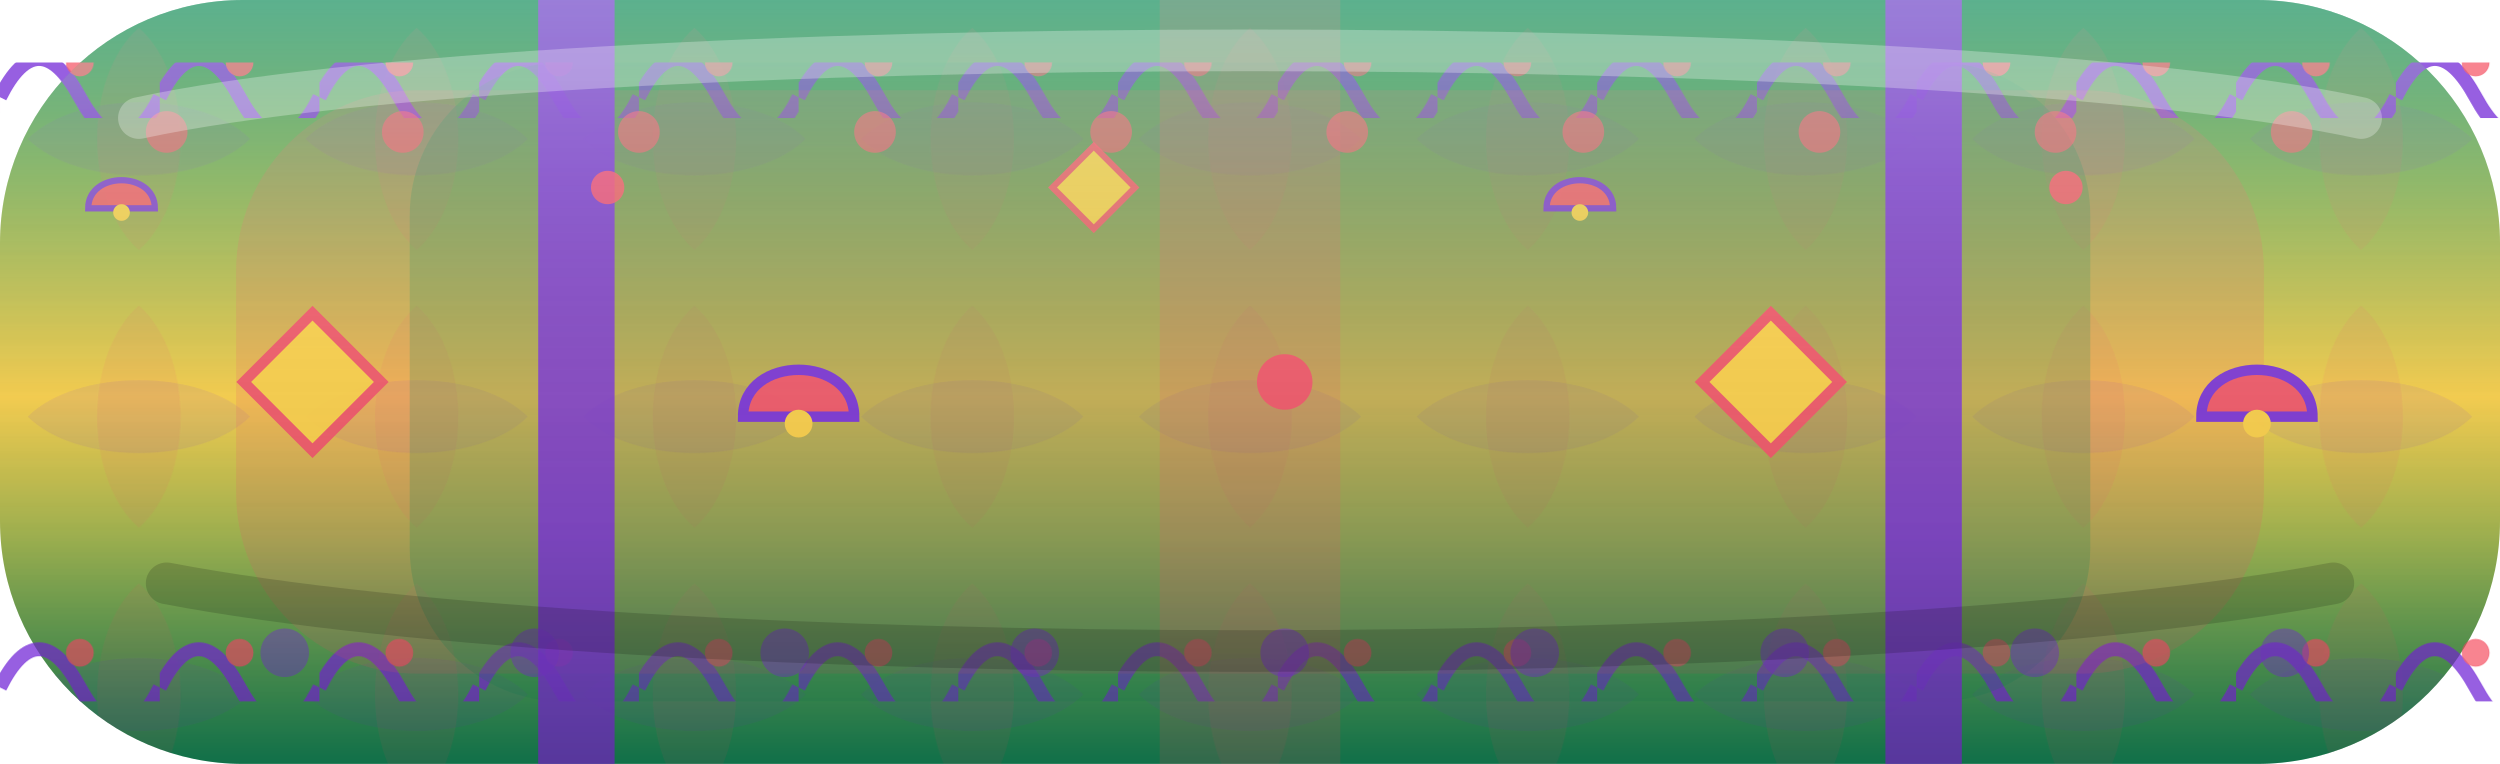
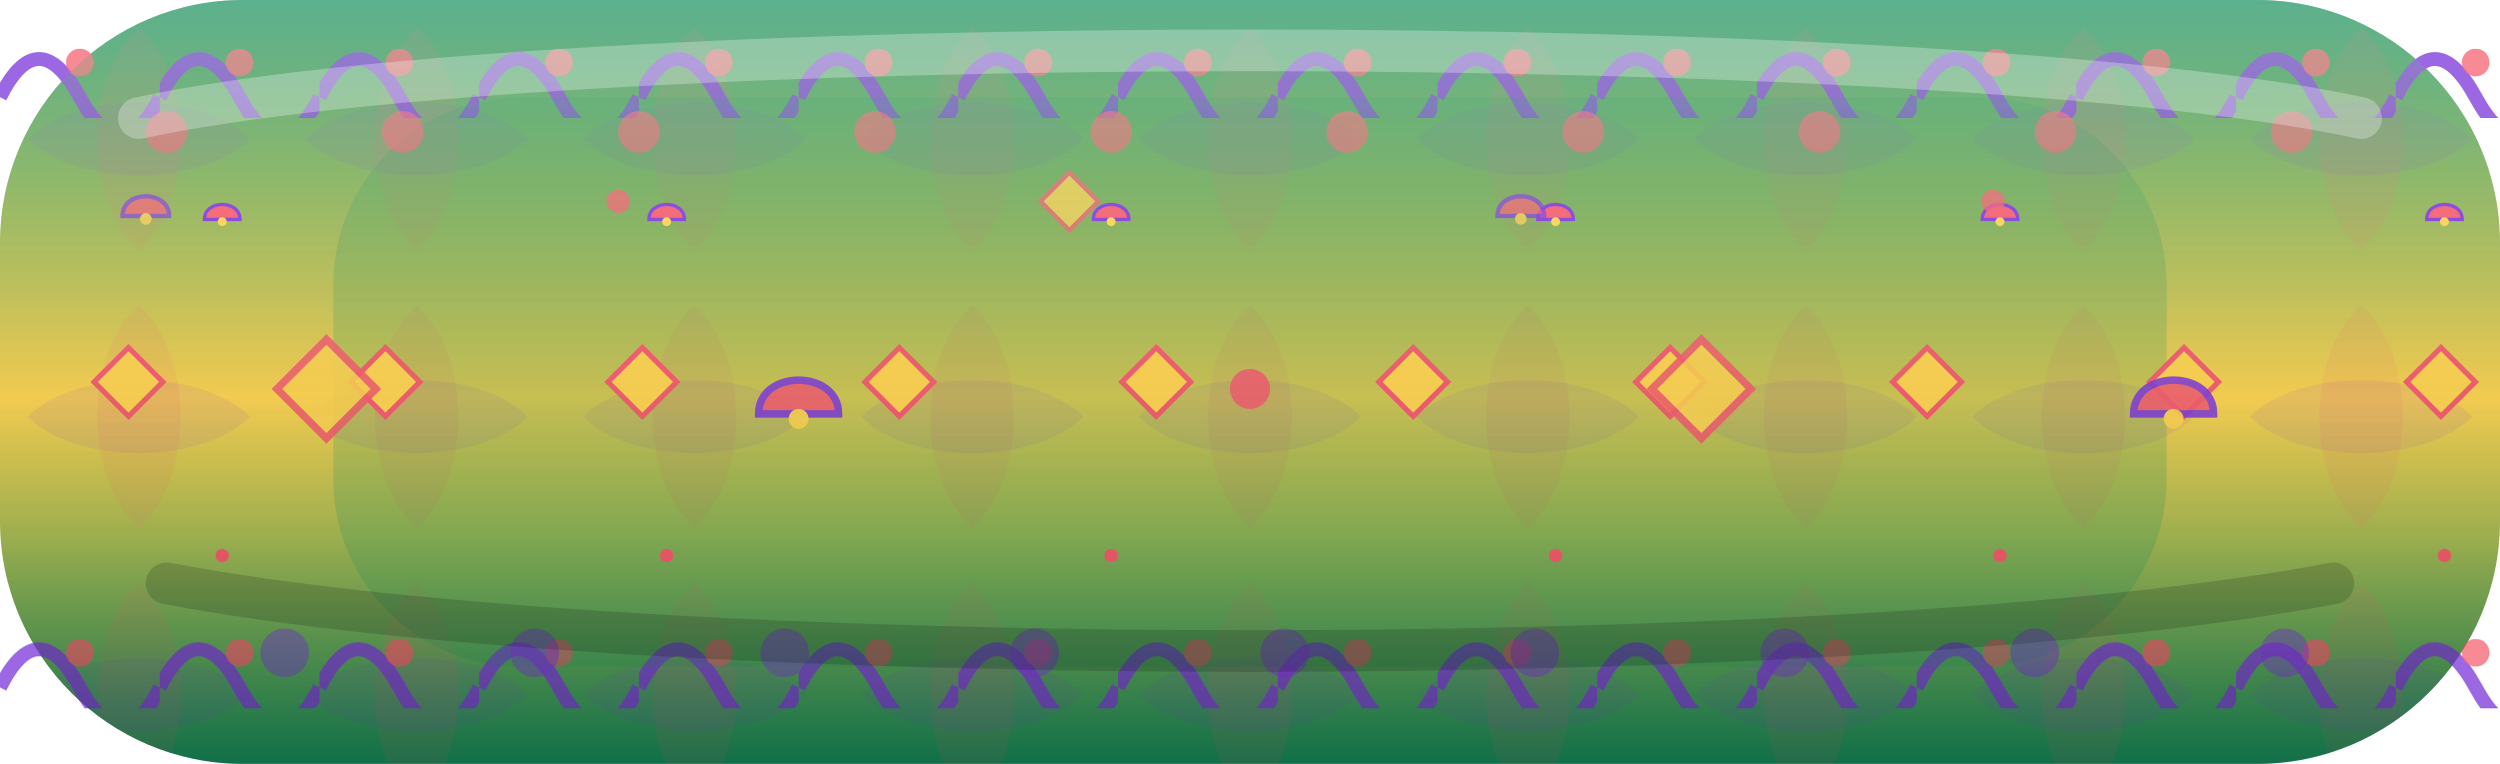
<svg xmlns="http://www.w3.org/2000/svg" width="720" height="220" viewBox="0 0 720 220">
  <defs>
    <linearGradient id="bg" x1="0" y1="0" x2="0" y2="1">
      <stop offset="0%" stop-color="#168f5d" />
      <stop offset="52%" stop-color="#ffd44e" />
      <stop offset="100%" stop-color="#168f5d" />
    </linearGradient>
    <linearGradient id="satin" x1="0" y1="0" x2="0" y2="1">
      <stop offset="0%" stop-color="rgba(255,255,255,0.30)" />
      <stop offset="24%" stop-color="rgba(255,255,255,0.12)" />
      <stop offset="70%" stop-color="rgba(0,0,0,0.06)" />
      <stop offset="100%" stop-color="rgba(0,0,0,0.22)" />
    </linearGradient>
    <pattern id="brocade-carnival3" width="80" height="80" patternUnits="userSpaceOnUse">
      <path d="M 40 8 C 56 22, 56 58, 40 72 C 24 58, 24 22, 40 8 Z" fill="#f55c6d" opacity="0.10" />
      <path d="M 8 40 C 22 26, 58 26, 72 40 C 58 54, 22 54, 8 40 Z" fill="#7f3adb" opacity="0.10" />
    </pattern>
    <pattern id="trim-carnival3" width="46" height="34" patternUnits="userSpaceOnUse">
      <path d="M 0 28 Q 11 6 23 28 T 46 28" stroke="#7f3adb" stroke-width="4" fill="none" opacity="0.85" />
      <circle cx="23" cy="18" r="4" fill="#f55c6d" opacity="0.8" />
    </pattern>
  </defs>
  <rect width="720" height="220" rx="70" fill="url(#bg)" />
  <rect x="0" y="0" width="720" height="220" rx="70" fill="url(#brocade-carnival3)" />
-   <rect x="0" y="18" width="720" height="24" fill="url(#trim-carnival3)" opacity="0.95" />
-   <rect x="0" y="178" width="720" height="24" fill="url(#trim-carnival3)" opacity="0.95" />
-   <rect x="68" y="26" width="584" height="168" rx="52" fill="#f55c6d" opacity="0.18" />
-   <rect x="118" y="18" width="484" height="184" rx="44" fill="#168f5d" opacity="0.22" />
-   <rect x="155" y="0" width="22" height="220" fill="#7f3adb" opacity="0.85" />
-   <rect x="543" y="0" width="22" height="220" fill="#7f3adb" opacity="0.85" />
-   <rect x="334" y="0" width="52" height="220" fill="#f55c6d" opacity="0.18" />
-   <g opacity="0.98">
-     <g transform="translate(90 110) rotate(45)">
-       <rect x="-14" y="-14" width="28" height="28" fill="#ffd44e" stroke="#f55c6d" stroke-width="3" />
+   <rect x="0" y="14" width="720" height="22" fill="url(#trim-carnival3)" opacity="0.90" />
+   <rect x="0" y="184" width="720" height="22" fill="url(#trim-carnival3)" opacity="0.90" />
+   <rect x="96" y="28" width="528" height="164" rx="54" fill="#168f5d" opacity="0.20" />
+   <g transform="translate(37 110) rotate(45)">
+     <rect x="-7" y="-7" width="14" height="14" fill="#ffd44e" stroke="#f55c6d" stroke-width="1.5" />
+   </g>
+   <g transform="translate(111 110) rotate(45)">
+     <rect x="-7" y="-7" width="14" height="14" fill="#ffd44e" stroke="#f55c6d" stroke-width="1.5" />
+   </g>
+   <g transform="translate(185 110) rotate(45)">
+     <rect x="-7" y="-7" width="14" height="14" fill="#ffd44e" stroke="#f55c6d" stroke-width="1.5" />
+   </g>
+   <g transform="translate(259 110) rotate(45)">
+     <rect x="-7" y="-7" width="14" height="14" fill="#ffd44e" stroke="#f55c6d" stroke-width="1.5" />
+   </g>
+   <g transform="translate(333 110) rotate(45)">
+     <rect x="-7" y="-7" width="14" height="14" fill="#ffd44e" stroke="#f55c6d" stroke-width="1.5" />
+   </g>
+   <g transform="translate(407 110) rotate(45)">
+     <rect x="-7" y="-7" width="14" height="14" fill="#ffd44e" stroke="#f55c6d" stroke-width="1.5" />
+   </g>
+   <g transform="translate(481 110) rotate(45)">
+     <rect x="-7" y="-7" width="14" height="14" fill="#ffd44e" stroke="#f55c6d" stroke-width="1.5" />
+   </g>
+   <g transform="translate(555 110) rotate(45)">
+     <rect x="-7" y="-7" width="14" height="14" fill="#ffd44e" stroke="#f55c6d" stroke-width="1.5" />
+   </g>
+   <g transform="translate(629 110) rotate(45)">
+     <rect x="-7" y="-7" width="14" height="14" fill="#ffd44e" stroke="#f55c6d" stroke-width="1.5" />
+   </g>
+   <g transform="translate(703 110) rotate(45)">
+     <rect x="-7" y="-7" width="14" height="14" fill="#ffd44e" stroke="#f55c6d" stroke-width="1.5" />
+   </g>
+   <g transform="translate(64 60)">
+     <path d="M -5.12 3.2 C -5.12 -2.56, 5.12 -2.56, 5.12 3.2 Z" fill="#f55c6d" stroke="#7f3adb" stroke-width="0.96" />
+     <circle cx="0" cy="3.84" r="1.28" fill="#ffd44e" />
+   </g>
+   <g transform="translate(192 60)">
+     <path d="M -5.12 3.2 C -5.12 -2.56, 5.12 -2.56, 5.12 3.2 Z" fill="#f55c6d" stroke="#7f3adb" stroke-width="0.96" />
+     <circle cx="0" cy="3.84" r="1.28" fill="#ffd44e" />
+   </g>
+   <g transform="translate(320 60)">
+     <path d="M -5.12 3.2 C -5.12 -2.56, 5.12 -2.56, 5.12 3.2 Z" fill="#f55c6d" stroke="#7f3adb" stroke-width="0.96" />
+     <circle cx="0" cy="3.84" r="1.28" fill="#ffd44e" />
+   </g>
+   <g transform="translate(448 60)">
+     <path d="M -5.12 3.2 C -5.12 -2.56, 5.12 -2.56, 5.12 3.2 Z" fill="#f55c6d" stroke="#7f3adb" stroke-width="0.96" />
+     <circle cx="0" cy="3.84" r="1.28" fill="#ffd44e" />
+   </g>
+   <g transform="translate(576 60)">
+     <path d="M -5.12 3.2 C -5.12 -2.56, 5.12 -2.56, 5.12 3.2 Z" fill="#f55c6d" stroke="#7f3adb" stroke-width="0.96" />
+     <circle cx="0" cy="3.84" r="1.28" fill="#ffd44e" />
+   </g>
+   <g transform="translate(704 60)">
+     <path d="M -5.12 3.2 C -5.12 -2.56, 5.12 -2.56, 5.12 3.2 Z" fill="#f55c6d" stroke="#7f3adb" stroke-width="0.96" />
+     <circle cx="0" cy="3.84" r="1.28" fill="#ffd44e" />
+   </g>
+   <circle cx="64" cy="160" r="1.92" fill="#f55c6d" />
+   <circle cx="192" cy="160" r="1.92" fill="#f55c6d" />
+   <circle cx="320" cy="160" r="1.92" fill="#f55c6d" />
+   <circle cx="448" cy="160" r="1.92" fill="#f55c6d" />
+   <circle cx="576" cy="160" r="1.92" fill="#f55c6d" />
+   <circle cx="704" cy="160" r="1.92" fill="#f55c6d" />
+   <g opacity="0.74">
+     <g transform="translate(42 58)">
+       <path d="M -6.72 4.2 C -6.72 -3.36, 6.72 -3.36, 6.72 4.2 Z" fill="#f55c6d" stroke="#7f3adb" stroke-width="1.26" />
+       <circle cx="0" cy="5.04" r="1.68" fill="#ffd44e" />
    </g>
-     <g transform="translate(230 110)">
-       <path d="M -16 10 C -16 -8, 16 -8, 16 10 Z" fill="#f55c6d" stroke="#7f3adb" stroke-width="3" />
-       <circle cx="0" cy="12" r="4" fill="#ffd44e" />
+     <circle cx="178" cy="58" r="3.36" fill="#f55c6d" />
+     <g transform="translate(308 58) rotate(45)">
+       <rect x="-5.88" y="-5.88" width="11.76" height="11.76" fill="#ffd44e" stroke="#f55c6d" stroke-width="1.26" />
    </g>
-     <circle cx="370" cy="110" r="8" fill="#f55c6d" />
-     <g transform="translate(510 110) rotate(45)">
-       <rect x="-14" y="-14" width="28" height="28" fill="#ffd44e" stroke="#f55c6d" stroke-width="3" />
+     <g transform="translate(438 58)">
+       <path d="M -6.72 4.2 C -6.72 -3.36, 6.72 -3.36, 6.72 4.2 Z" fill="#f55c6d" stroke="#7f3adb" stroke-width="1.26" />
+       <circle cx="0" cy="5.04" r="1.68" fill="#ffd44e" />
    </g>
-     <g transform="translate(650 110)">
-       <path d="M -16 10 C -16 -8, 16 -8, 16 10 Z" fill="#f55c6d" stroke="#7f3adb" stroke-width="3" />
-       <circle cx="0" cy="12" r="4" fill="#ffd44e" />
+     <circle cx="574" cy="58" r="3.36" fill="#f55c6d" />
+   </g>
+   <g opacity="0.88">
+     <g transform="translate(94 112) rotate(45)">
+       <rect x="-10.08" y="-10.08" width="20.16" height="20.16" fill="#ffd44e" stroke="#f55c6d" stroke-width="2.16" />
    </g>
-   </g>
-   <g opacity="0.82">
-     <g transform="translate(35 54)">
-       <path d="M -9.6 6 C -9.6 -4.8, 9.6 -4.8, 9.6 6 Z" fill="#f55c6d" stroke="#7f3adb" stroke-width="1.8" />
-       <circle cx="0" cy="7.2" r="2.4" fill="#ffd44e" />
+     <g transform="translate(230 112)">
+       <path d="M -11.52 7.2 C -11.52 -5.76, 11.52 -5.76, 11.52 7.2 Z" fill="#f55c6d" stroke="#7f3adb" stroke-width="2.16" />
+       <circle cx="0" cy="8.64" r="2.88" fill="#ffd44e" />
    </g>
-     <circle cx="175" cy="54" r="4.8" fill="#f55c6d" />
-     <g transform="translate(315 54) rotate(45)">
-       <rect x="-8.4" y="-8.4" width="16.8" height="16.8" fill="#ffd44e" stroke="#f55c6d" stroke-width="1.8" />
+     <circle cx="360" cy="112" r="5.76" fill="#f55c6d" />
+     <g transform="translate(490 112) rotate(45)">
+       <rect x="-10.08" y="-10.08" width="20.16" height="20.16" fill="#ffd44e" stroke="#f55c6d" stroke-width="2.16" />
    </g>
-     <g transform="translate(455 54)">
-       <path d="M -9.6 6 C -9.6 -4.8, 9.6 -4.8, 9.6 6 Z" fill="#f55c6d" stroke="#7f3adb" stroke-width="1.8" />
-       <circle cx="0" cy="7.2" r="2.4" fill="#ffd44e" />
+     <g transform="translate(626 112)">
+       <path d="M -11.52 7.2 C -11.52 -5.76, 11.52 -5.76, 11.52 7.2 Z" fill="#f55c6d" stroke="#7f3adb" stroke-width="2.16" />
+       <circle cx="0" cy="8.64" r="2.88" fill="#ffd44e" />
    </g>
-     <circle cx="595" cy="54" r="4.8" fill="#f55c6d" />
  </g>
  <g opacity="0.82">
    <circle cx="48" cy="38" r="6" fill="#f55c6d" opacity="0.72" />
    <circle cx="116" cy="38" r="6" fill="#f55c6d" opacity="0.72" />
    <circle cx="184" cy="38" r="6" fill="#f55c6d" opacity="0.72" />
    <circle cx="252" cy="38" r="6" fill="#f55c6d" opacity="0.72" />
    <circle cx="320" cy="38" r="6" fill="#f55c6d" opacity="0.72" />
    <circle cx="388" cy="38" r="6" fill="#f55c6d" opacity="0.72" />
    <circle cx="456" cy="38" r="6" fill="#f55c6d" opacity="0.72" />
    <circle cx="524" cy="38" r="6" fill="#f55c6d" opacity="0.72" />
    <circle cx="592" cy="38" r="6" fill="#f55c6d" opacity="0.72" />
    <circle cx="660" cy="38" r="6" fill="#f55c6d" opacity="0.72" />
  </g>
  <g opacity="0.72">
    <circle cx="82" cy="188" r="7" fill="#7f3adb" opacity="0.65" />
    <circle cx="154" cy="188" r="7" fill="#7f3adb" opacity="0.65" />
    <circle cx="226" cy="188" r="7" fill="#7f3adb" opacity="0.65" />
    <circle cx="298" cy="188" r="7" fill="#7f3adb" opacity="0.65" />
    <circle cx="370" cy="188" r="7" fill="#7f3adb" opacity="0.65" />
    <circle cx="442" cy="188" r="7" fill="#7f3adb" opacity="0.65" />
    <circle cx="514" cy="188" r="7" fill="#7f3adb" opacity="0.65" />
    <circle cx="586" cy="188" r="7" fill="#7f3adb" opacity="0.65" />
    <circle cx="658" cy="188" r="7" fill="#7f3adb" opacity="0.65" />
  </g>
  <rect x="0" y="0" width="720" height="220" rx="70" fill="url(#satin)" />
  <path d="M 40 34 C 160 8, 560 8, 680 34" stroke="rgba(255,255,255,0.28)" stroke-width="12" stroke-linecap="round" fill="none" />
  <path d="M 48 168 C 184 194, 536 194, 672 168" stroke="rgba(0,0,0,0.16)" stroke-width="12" stroke-linecap="round" fill="none" />
</svg>
